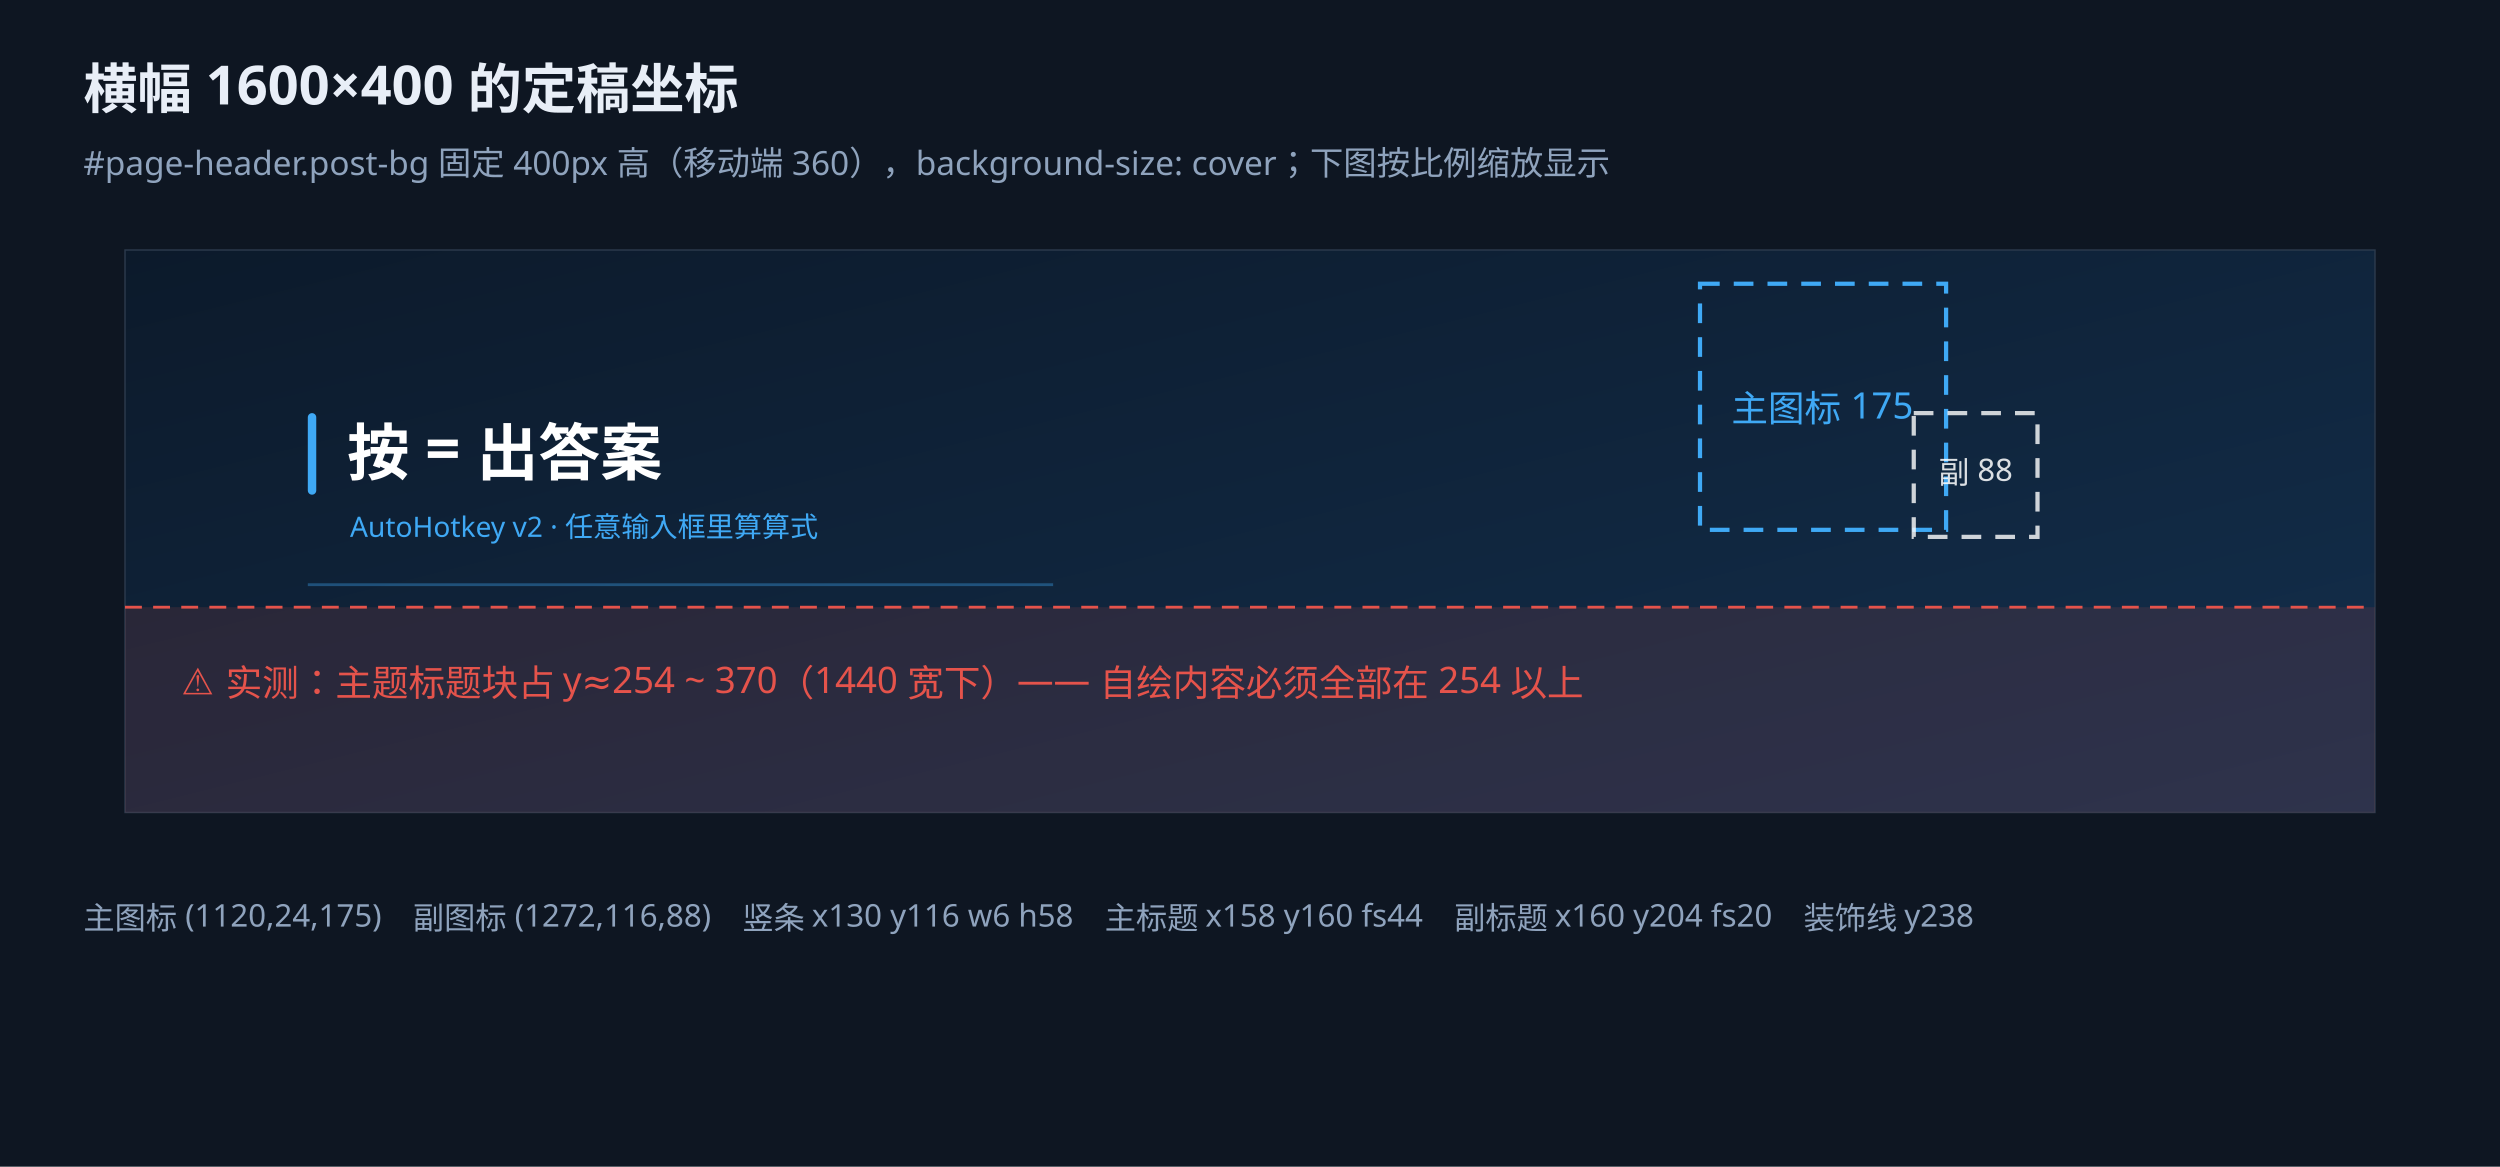
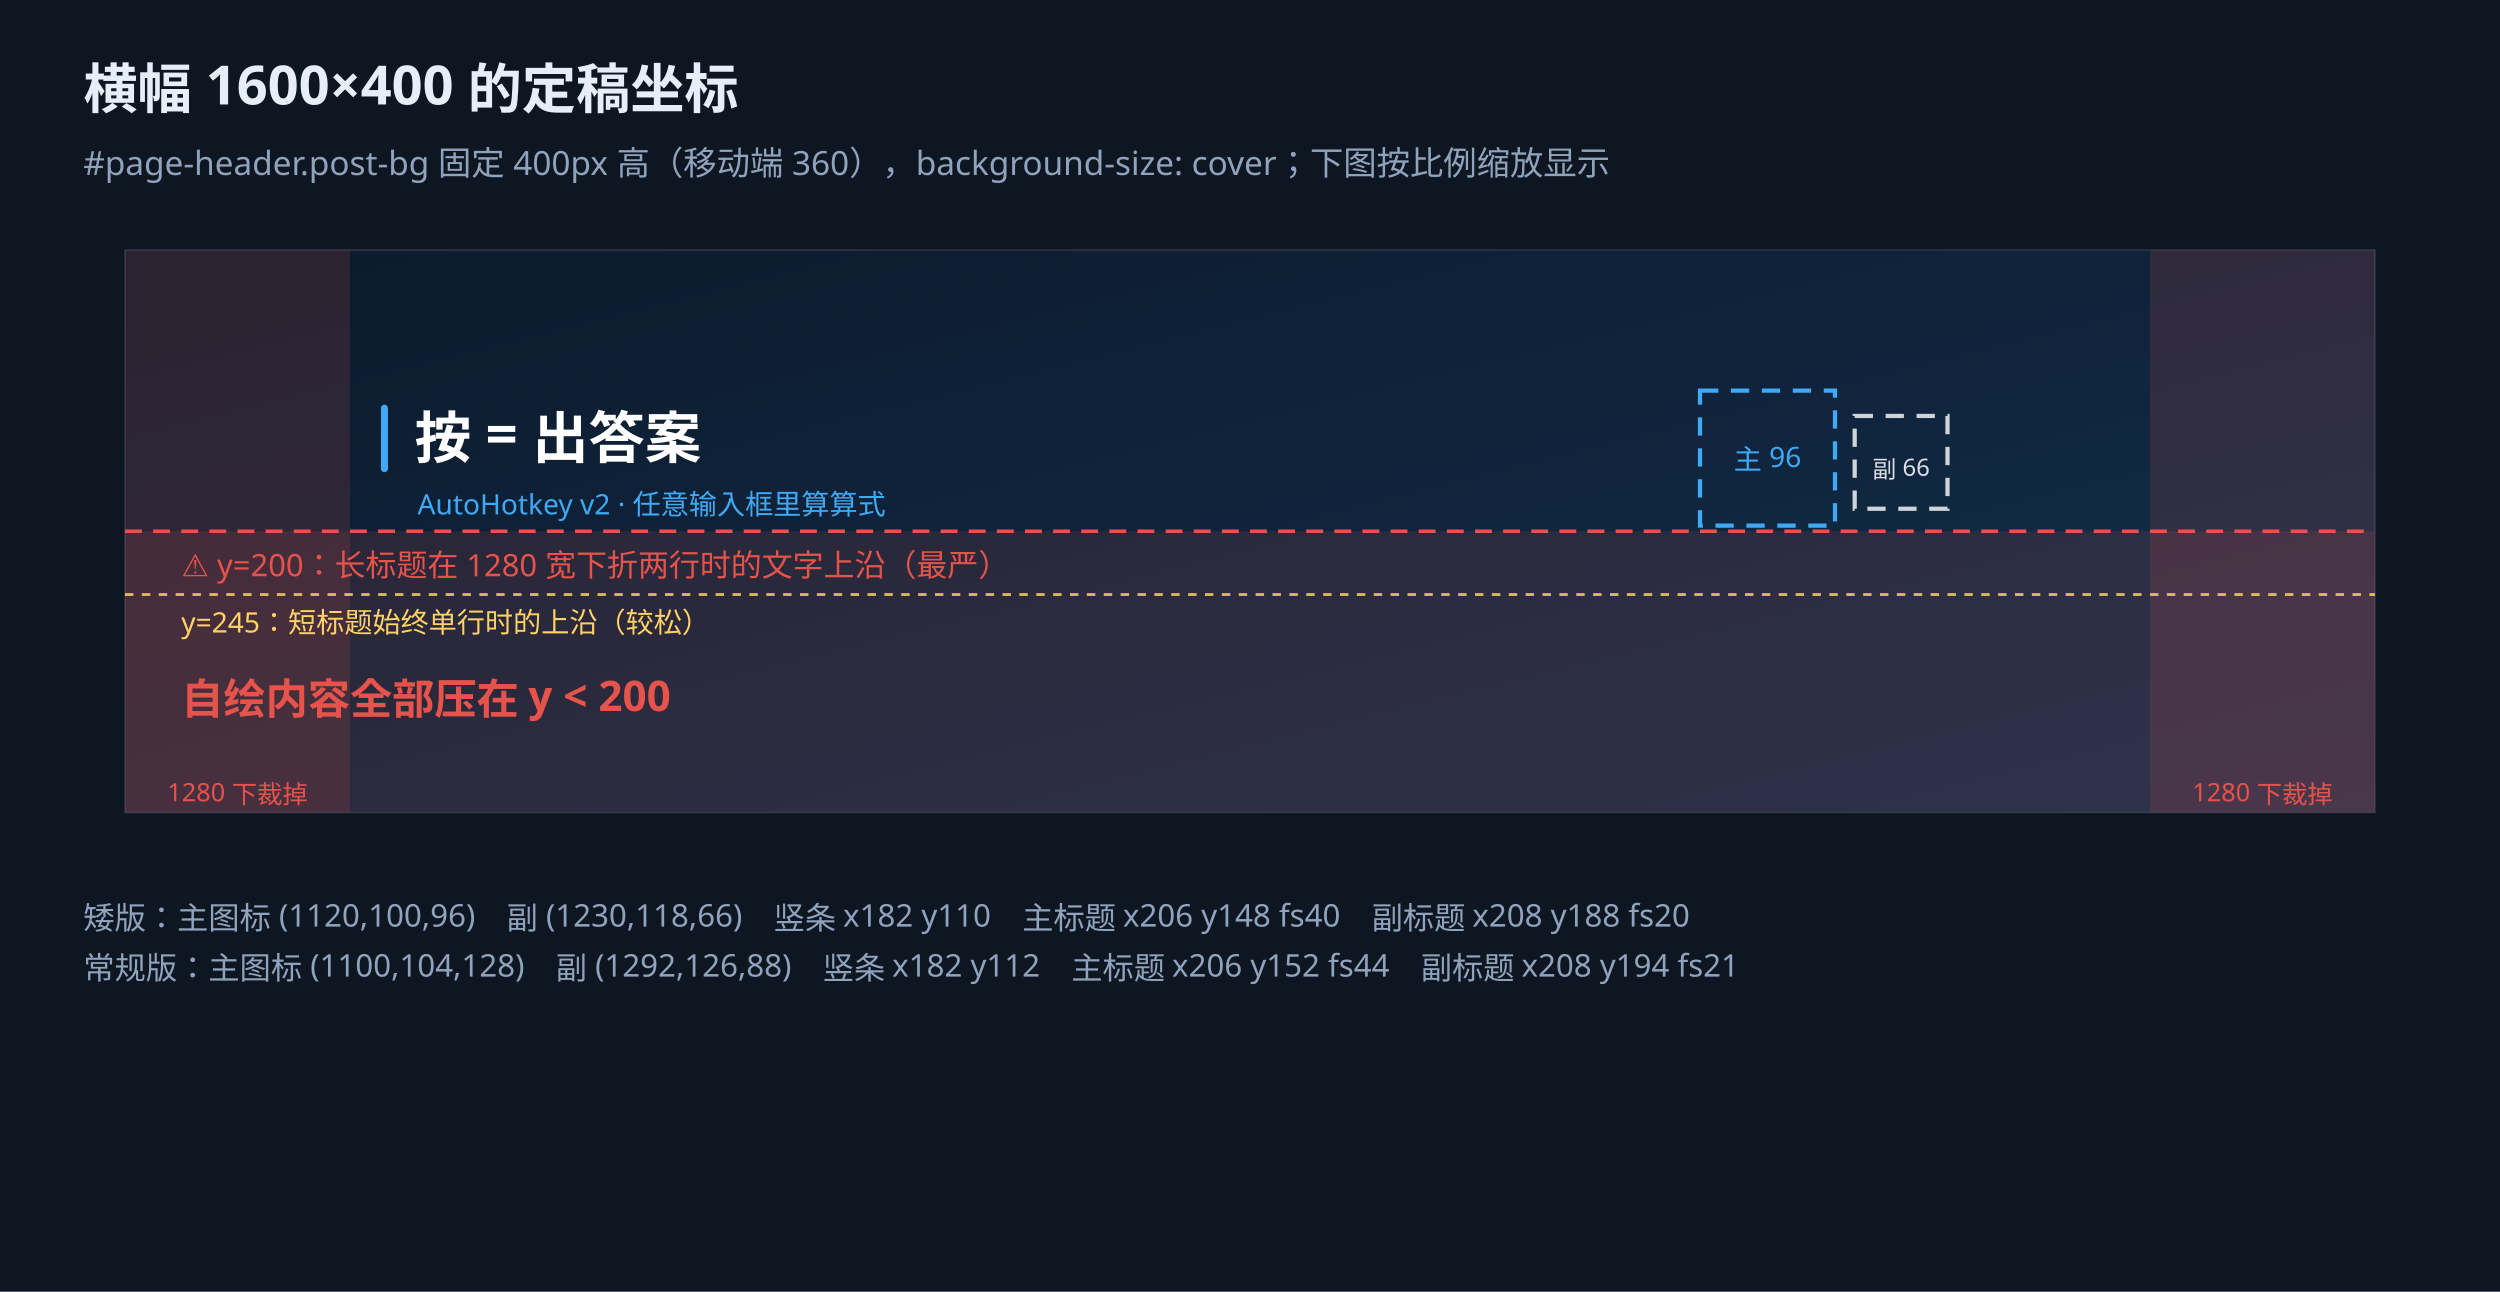
- <svg xmlns="http://www.w3.org/2000/svg" width="1200" height="560" viewBox="0 0 1200 560" font-family="Microsoft YaHei, PingFang SC, sans-serif">
-   <rect width="1200" height="560" fill="#0e1622" />
+ <svg xmlns="http://www.w3.org/2000/svg" width="1200" height="620" viewBox="0 0 1200 620" font-family="Microsoft YaHei, PingFang SC, sans-serif">
+   <rect width="1200" height="620" fill="#0e1622" />
  <text x="40" y="52" font-size="26" font-weight="bold" fill="#e8eef7">横幅 1600×400 的定稿坐标</text>
  <text x="40" y="84" font-size="16" fill="#8fa3bd">#page-header.post-bg 固定 400px 高（移动端 360），background-size: cover；下图按比例缩放显示</text>
  <g transform="translate(60,120) scale(0.675)">
    <rect width="1600" height="400" fill="url(#bbg)" stroke="#2c3a4d" />
-     <rect x="1120" y="24" width="175" height="175" fill="none" stroke="#3fa9f5" stroke-width="3" stroke-dasharray="14 10" />
-     <text x="1207" y="122" font-size="26" fill="#3fa9f5" text-anchor="middle">主图标 175</text>
-     <rect x="1272" y="116" width="88" height="88" fill="none" stroke="#fff" stroke-width="3" stroke-dasharray="14 10" stroke-opacity="0.8" />
-     <text x="1316" y="166" font-size="22" fill="#fff" opacity="0.85" text-anchor="middle">副 88</text>
-     <rect x="130" y="116" width="6" height="58" fill="#3fa9f5" rx="3" />
-     <text x="158" y="160" font-size="44" font-weight="bold" fill="#fff">按 = 出答案</text>
-     <text x="160" y="204" font-size="20" fill="#3fa9f5">AutoHotkey v2 · 任意输入框里算算式</text>
-     <line x1="130" y1="238" x2="660" y2="238" stroke="#3fa9f5" stroke-opacity="0.35" stroke-width="2" />
-     <rect x="0" y="254" width="1600" height="146" fill="#e5534b" fill-opacity="0.13" />
-     <text x="40" y="316" font-size="26" fill="#e5534b">⚠ 实测：主题标题块占 y≈254 ~ 370（1440 宽下）—— 自绘内容必须全部在 254 以上</text>
-     <line x1="0" y1="254" x2="1600" y2="254" stroke="#e5534b" stroke-width="2" stroke-dasharray="12 8" />
+     <rect x="0" y="0" width="160" height="400" fill="#e5534b" fill-opacity="0.15" />
+     <rect x="1440" y="0" width="160" height="400" fill="#e5534b" fill-opacity="0.15" />
+     <text x="80" y="392" font-size="18" fill="#e5534b" text-anchor="middle">1280 下裁掉</text>
+     <text x="1520" y="392" font-size="18" fill="#e5534b" text-anchor="middle">1280 下裁掉</text>
+     <rect x="1120" y="100" width="96" height="96" fill="none" stroke="#3fa9f5" stroke-width="3" stroke-dasharray="13 9" />
+     <text x="1168" y="156" font-size="20" fill="#3fa9f5" text-anchor="middle">主 96</text>
+     <rect x="1230" y="118" width="66" height="66" fill="none" stroke="#fff" stroke-width="3" stroke-dasharray="13 9" stroke-opacity="0.8" />
+     <text x="1263" y="162" font-size="17" fill="#fff" opacity="0.85" text-anchor="middle">副 66</text>
+     <rect x="182" y="110" width="5" height="48" fill="#3fa9f5" rx="2.5" />
+     <text x="206" y="148" font-size="40" font-weight="bold" fill="#fff">按 = 出答案</text>
+     <text x="208" y="188" font-size="20" fill="#3fa9f5">AutoHotkey v2 · 任意输入框里算算式</text>
+     <rect x="0" y="200" width="1600" height="200" fill="#e5534b" fill-opacity="0.13" />
+     <line x1="0" y1="200" x2="1600" y2="200" stroke="#e5534b" stroke-width="2.5" stroke-dasharray="12 8" />
+     <line x1="0" y1="245" x2="1600" y2="245" stroke="#ffd166" stroke-width="2" stroke-dasharray="6 6" stroke-opacity="0.85" />
+     <text x="40" y="232" font-size="22" fill="#e5534b">⚠ y=200：长标题在 1280 宽下折两行时的文字上沿（最严）</text>
+     <text x="40" y="272" font-size="20" fill="#ffd166">y=245：短标题始终单行时的上沿（较松）</text>
+     <text x="40" y="330" font-size="30" fill="#e5534b" font-weight="bold">自绘内容全部压在 y &lt; 200</text>
  </g>
  <defs>
    <linearGradient id="bbg" x1="0" y1="0" x2="1" y2="1">
      <stop offset="0%" stop-color="#0c1a2b" />
      <stop offset="100%" stop-color="#132f4d" />
    </linearGradient>
  </defs>
-   <text x="40" y="446" font-size="15" fill="#8fa3bd">主图标 (1120,24,175)　副图标 (1272,116,88)　竖条 x130 y116 w6 h58　主标题 x158 y160 fs44　副标题 x160 y204 fs20　装饰线 y238</text>
+   <text x="40" y="446" font-size="15" fill="#8fa3bd">矮版：主图标 (1120,100,96)　副 (1230,118,66)　竖条 x182 y110　主标题 x206 y148 fs40　副标题 x208 y188 fs20</text>
+   <text x="40" y="470" font-size="15" fill="#8fa3bd">常规版：主图标 (1100,104,128)　副 (1292,126,88)　竖条 x182 y112　主标题 x206 y152 fs44　副标题 x208 y194 fs21</text>
</svg>
